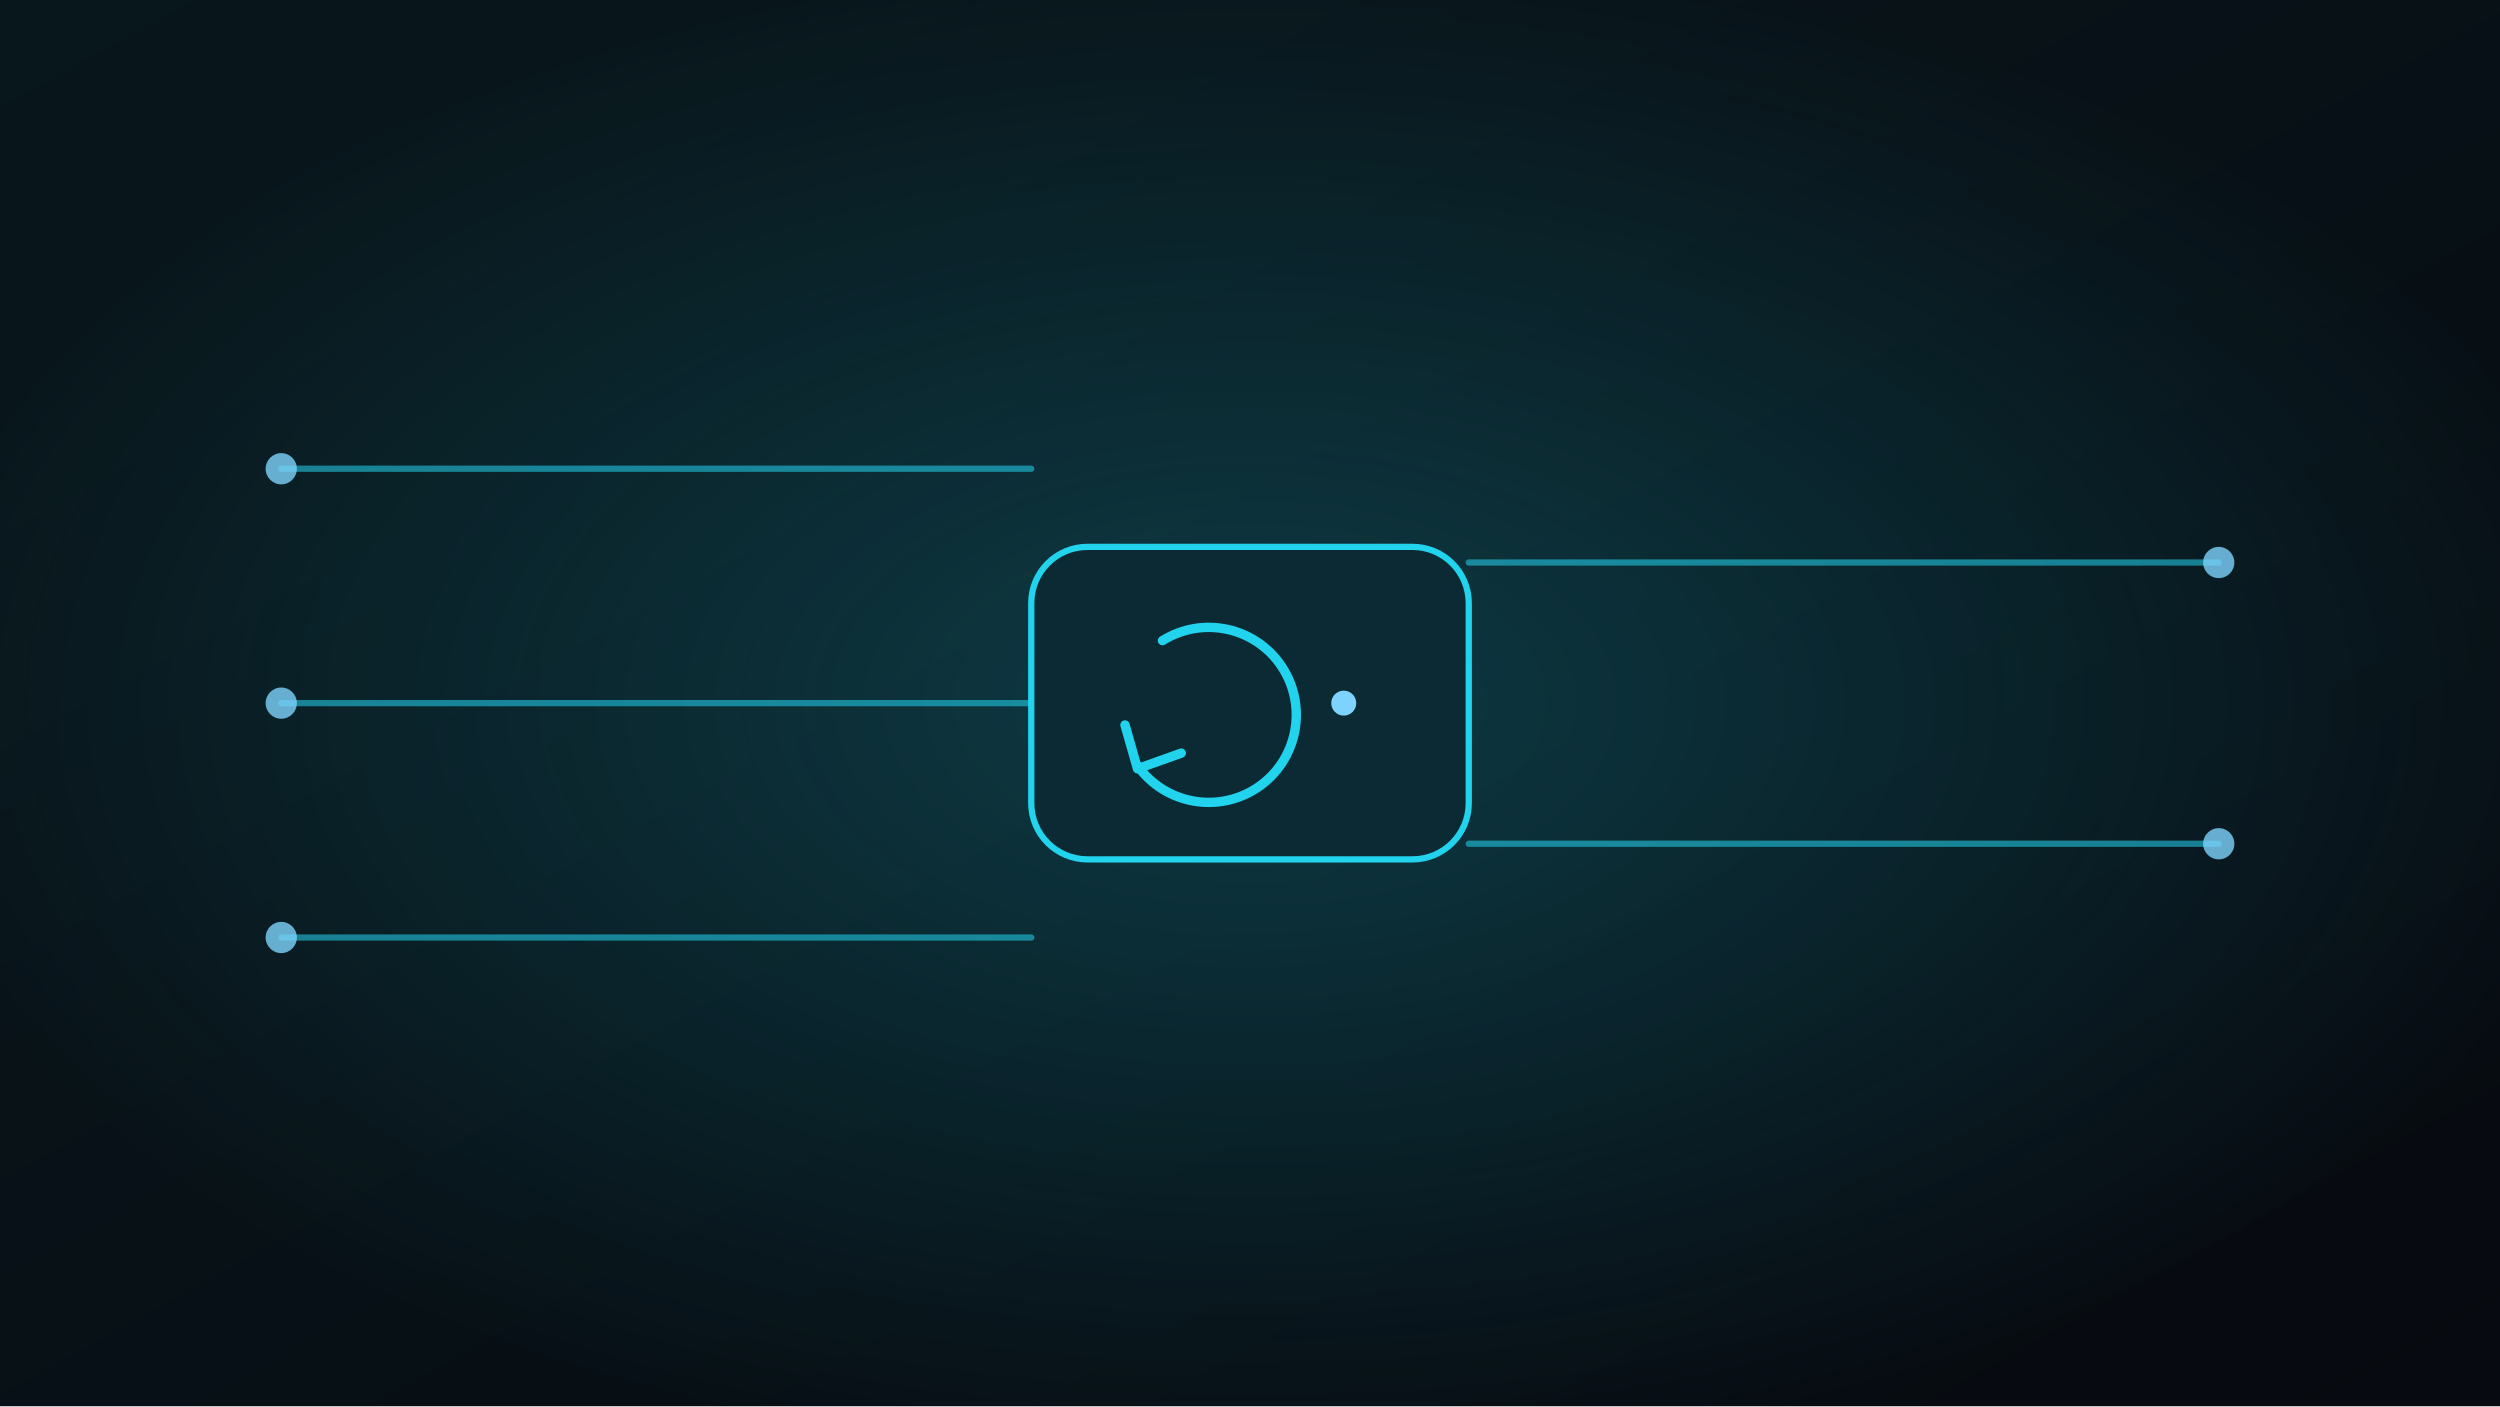
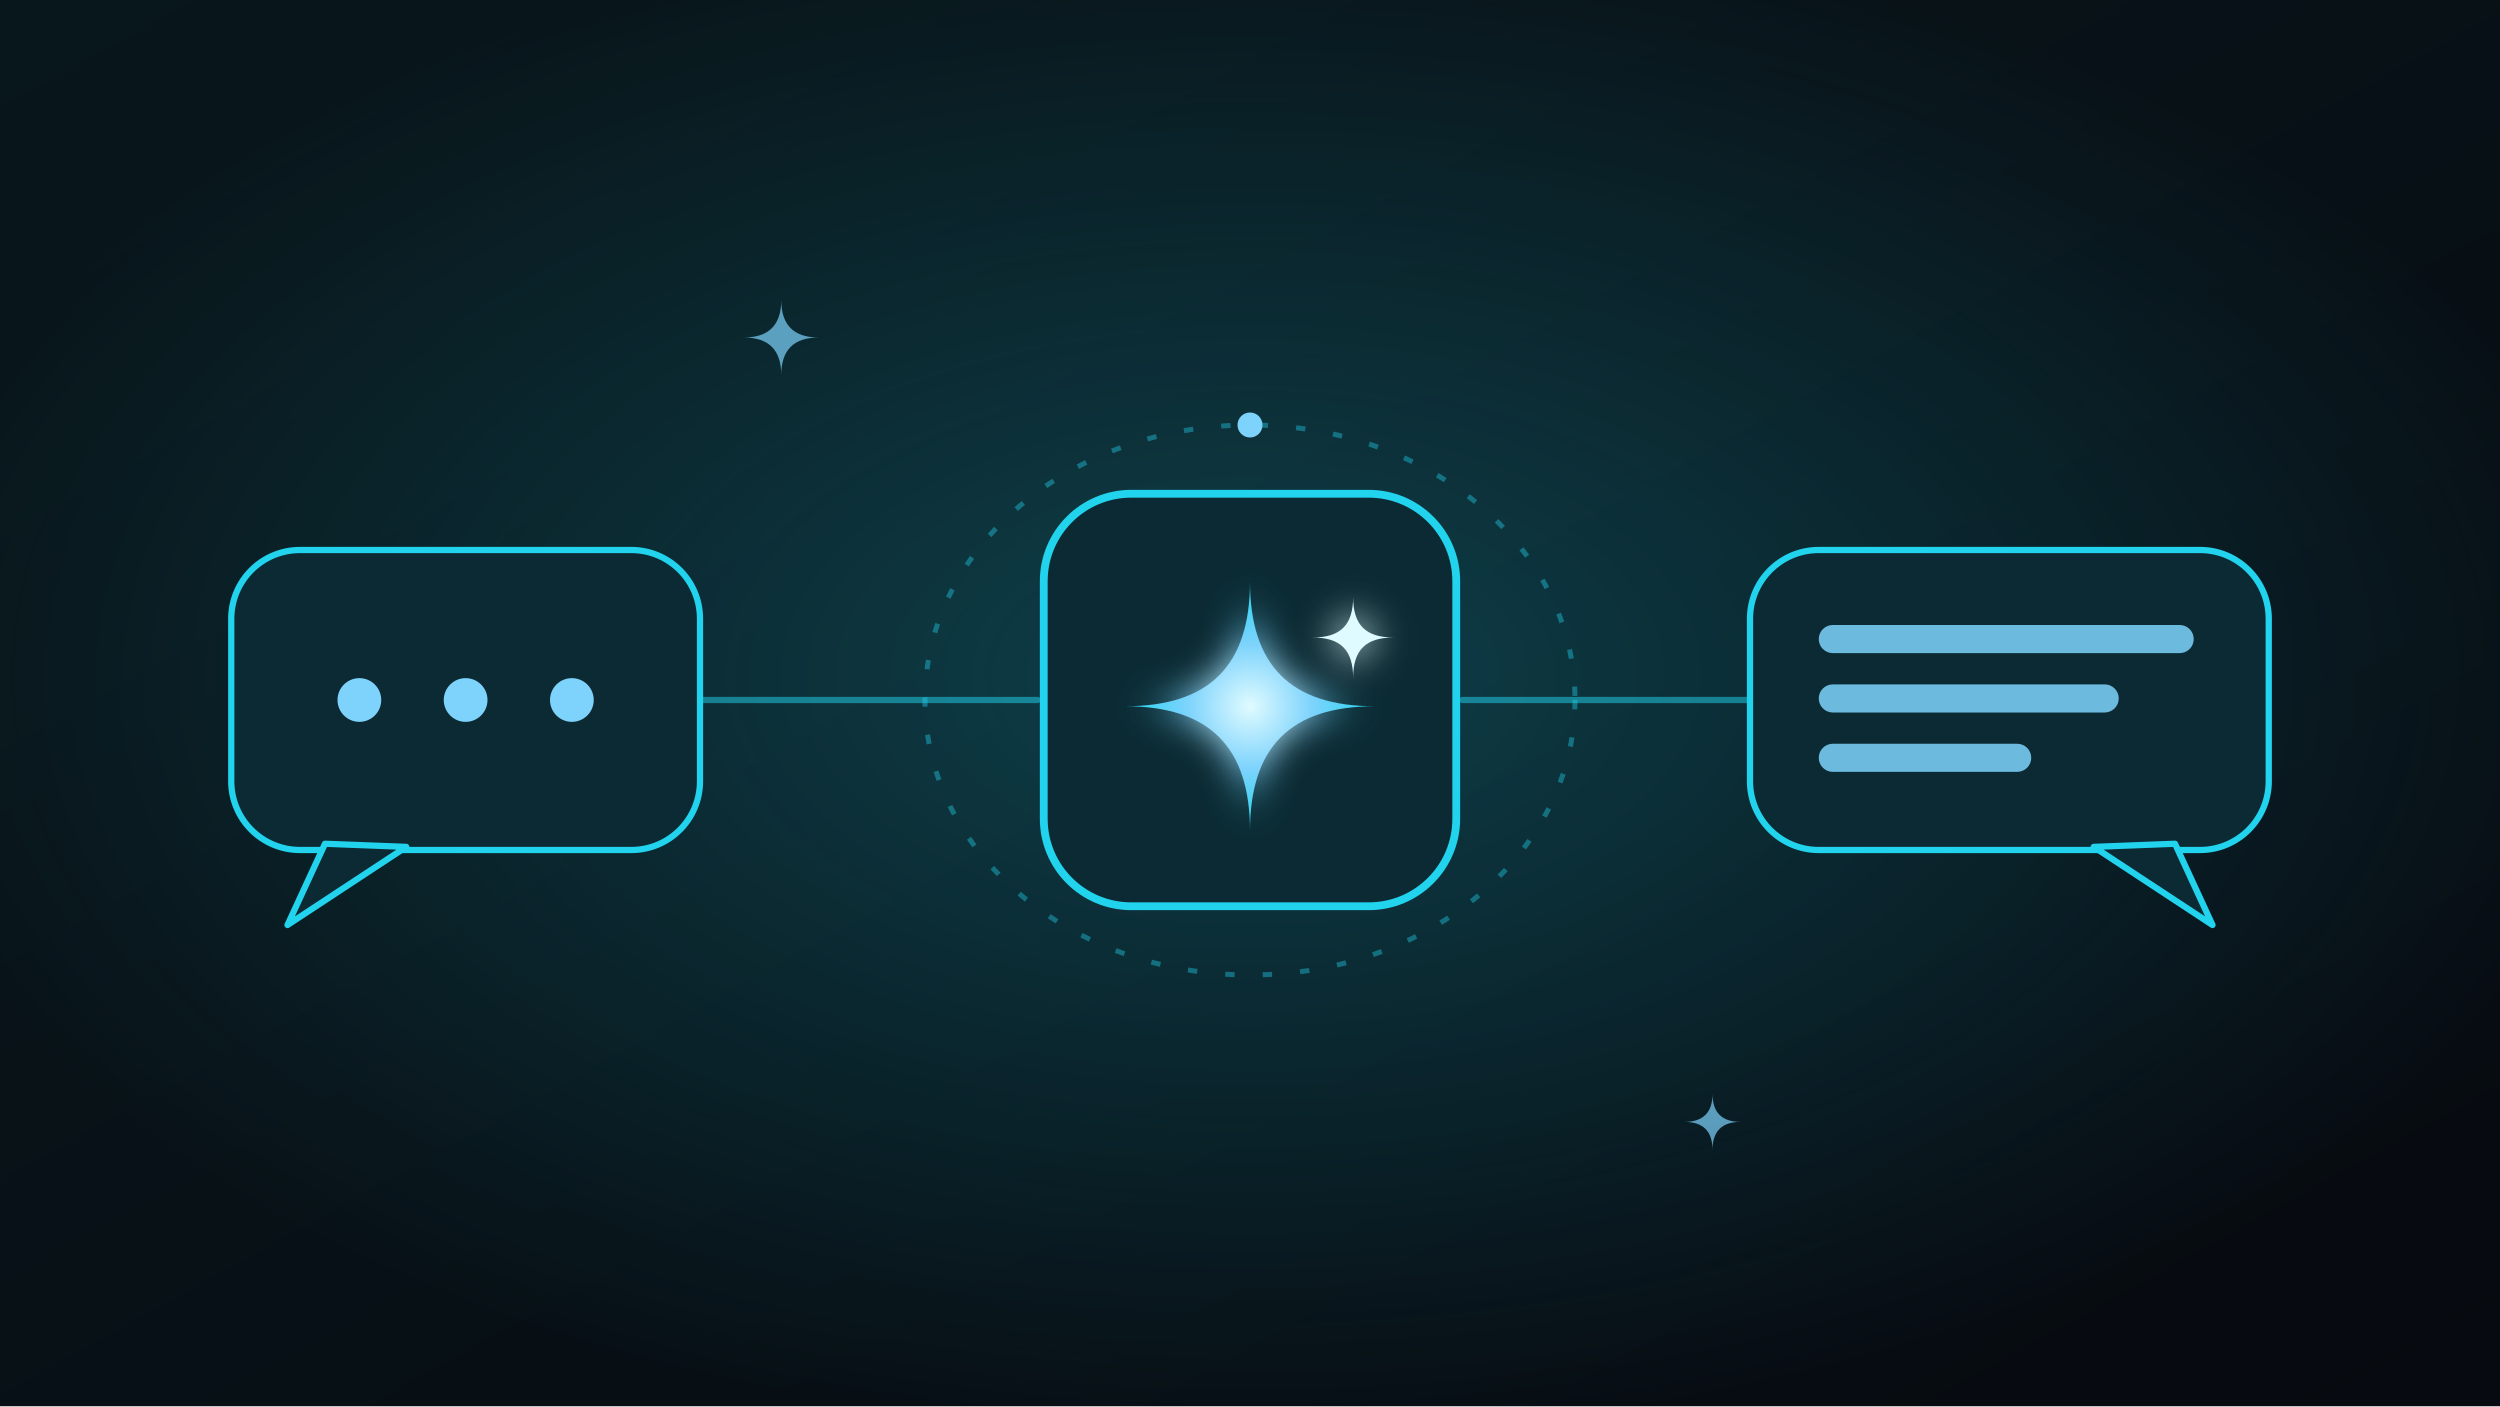
<svg xmlns="http://www.w3.org/2000/svg" viewBox="0 0 800 450" width="800" height="450" fill="none">
  <defs>
    <linearGradient id="bg" x1="0" y1="0" x2="1" y2="1">
      <stop offset="0" stop-color="#08171c" />
      <stop offset="1" stop-color="#070a10" />
    </linearGradient>
-     <radialGradient id="glow" cx="50%" cy="50%" r="55%">
-       <stop offset="0" stop-color="#22d3ee" stop-opacity="0.22" />
+     <radialGradient id="glow" cx="50%" cy="48%" r="55%">
+       <stop offset="0" stop-color="#22d3ee" stop-opacity="0.24" />
      <stop offset="1" stop-color="#22d3ee" stop-opacity="0" />
    </radialGradient>
+     <radialGradient id="spark" cx="50%" cy="50%" r="50%">
+       <stop offset="0" stop-color="#e0fbff" />
+       <stop offset="0.5" stop-color="#7dd3fc" />
+       <stop offset="1" stop-color="#22d3ee" />
+     </radialGradient>
+     <filter id="soft" x="-40%" y="-40%" width="180%" height="180%">
+       <feGaussianBlur stdDeviation="6" result="b" />
+       <feMerge>
+         <feMergeNode in="b" />
+         <feMergeNode in="SourceGraphic" />
+       </feMerge>
+     </filter>
  </defs>
  <rect width="800" height="450" fill="url(#bg)" />
  <rect width="800" height="450" fill="url(#glow)" />
-   <g stroke="#22d3ee" stroke-width="2" opacity="0.55" stroke-linecap="round">
-     <path d="M90 150 H330" />
-     <path d="M90 225 H330" />
-     <path d="M90 300 H330" />
-     <path d="M470 180 H710" />
-     <path d="M470 270 H710" />
+   <g stroke="#22d3ee" stroke-width="2" opacity="0.5" stroke-linecap="round">
+     <path d="M222 224 H332" />
+     <path d="M468 224 H560" />
  </g>
-   <g fill="#7dd3fc" opacity="0.8">
-     <circle cx="90" cy="150" r="5" />
-     <circle cx="90" cy="225" r="5" />
-     <circle cx="90" cy="300" r="5" />
-     <circle cx="710" cy="180" r="5" />
-     <circle cx="710" cy="270" r="5" />
+   <g>
+     <rect x="74" y="176" width="150" height="96" rx="22" fill="#0b2a33" stroke="#22d3ee" stroke-width="2" />
+     <path d="M104 270 L92 296 L130 271 Z" fill="#0b2a33" stroke="#22d3ee" stroke-width="2" stroke-linejoin="round" />
+     <g fill="#7dd3fc">
+       <circle cx="115" cy="224" r="7" />
+       <circle cx="149" cy="224" r="7" />
+       <circle cx="183" cy="224" r="7" />
+     </g>
  </g>
-   <rect x="330" y="175" width="140" height="100" rx="18" fill="#0b2a33" stroke="#22d3ee" stroke-width="2" />
-   <path d="M372 205 a28 28 0 1 1 -8 40" fill="none" stroke="#22d3ee" stroke-width="3" stroke-linecap="round" />
-   <path d="M360 232 l4 14 l14 -5" fill="none" stroke="#22d3ee" stroke-width="3" stroke-linecap="round" stroke-linejoin="round" />
-   <circle cx="430" cy="225" r="4" fill="#7dd3fc" />
+   <ellipse cx="400" cy="224" rx="104" ry="88" stroke="#22d3ee" stroke-width="1.6" stroke-opacity="0.4" stroke-dasharray="3 9" />
+   <circle cx="400" cy="136" r="4" fill="#7dd3fc" />
+   <rect x="334" y="158" width="132" height="132" rx="28" fill="#0b2a33" stroke="#22d3ee" stroke-width="2.5" />
+   <g filter="url(#soft)">
+     <path d="M400 186 C400 213 413 226 440 226 C413 226 400 239 400 266 C400 239 387 226 360 226 C387 226 400 213 400 186 Z" fill="url(#spark)" />
+     <path d="M433 191 C433 200 437 204 446 204 C437 204 433 208 433 217 C433 208 429 204 420 204 C429 204 433 200 433 191 Z" fill="#e0fbff" />
+   </g>
+   <g>
+     <rect x="560" y="176" width="166" height="96" rx="22" fill="#0b2a33" stroke="#22d3ee" stroke-width="2" />
+     <path d="M696 270 L708 296 L670 271 Z" fill="#0b2a33" stroke="#22d3ee" stroke-width="2" stroke-linejoin="round" />
+     <g fill="#7dd3fc" opacity="0.85">
+       <rect x="582" y="200" width="120" height="9" rx="4.5" />
+       <rect x="582" y="219" width="96" height="9" rx="4.5" />
+       <rect x="582" y="238" width="68" height="9" rx="4.5" />
+     </g>
+   </g>
+   <g fill="#7dd3fc" opacity="0.7">
+     <path d="M250 96 C250 104 254 108 262 108 C254 108 250 112 250 120 C250 112 246 108 238 108 C246 108 250 104 250 96 Z" />
+     <path d="M548 350 C548 356 551 359 557 359 C551 359 548 362 548 368 C548 362 545 359 539 359 C545 359 548 356 548 350 Z" />
+   </g>
</svg>
